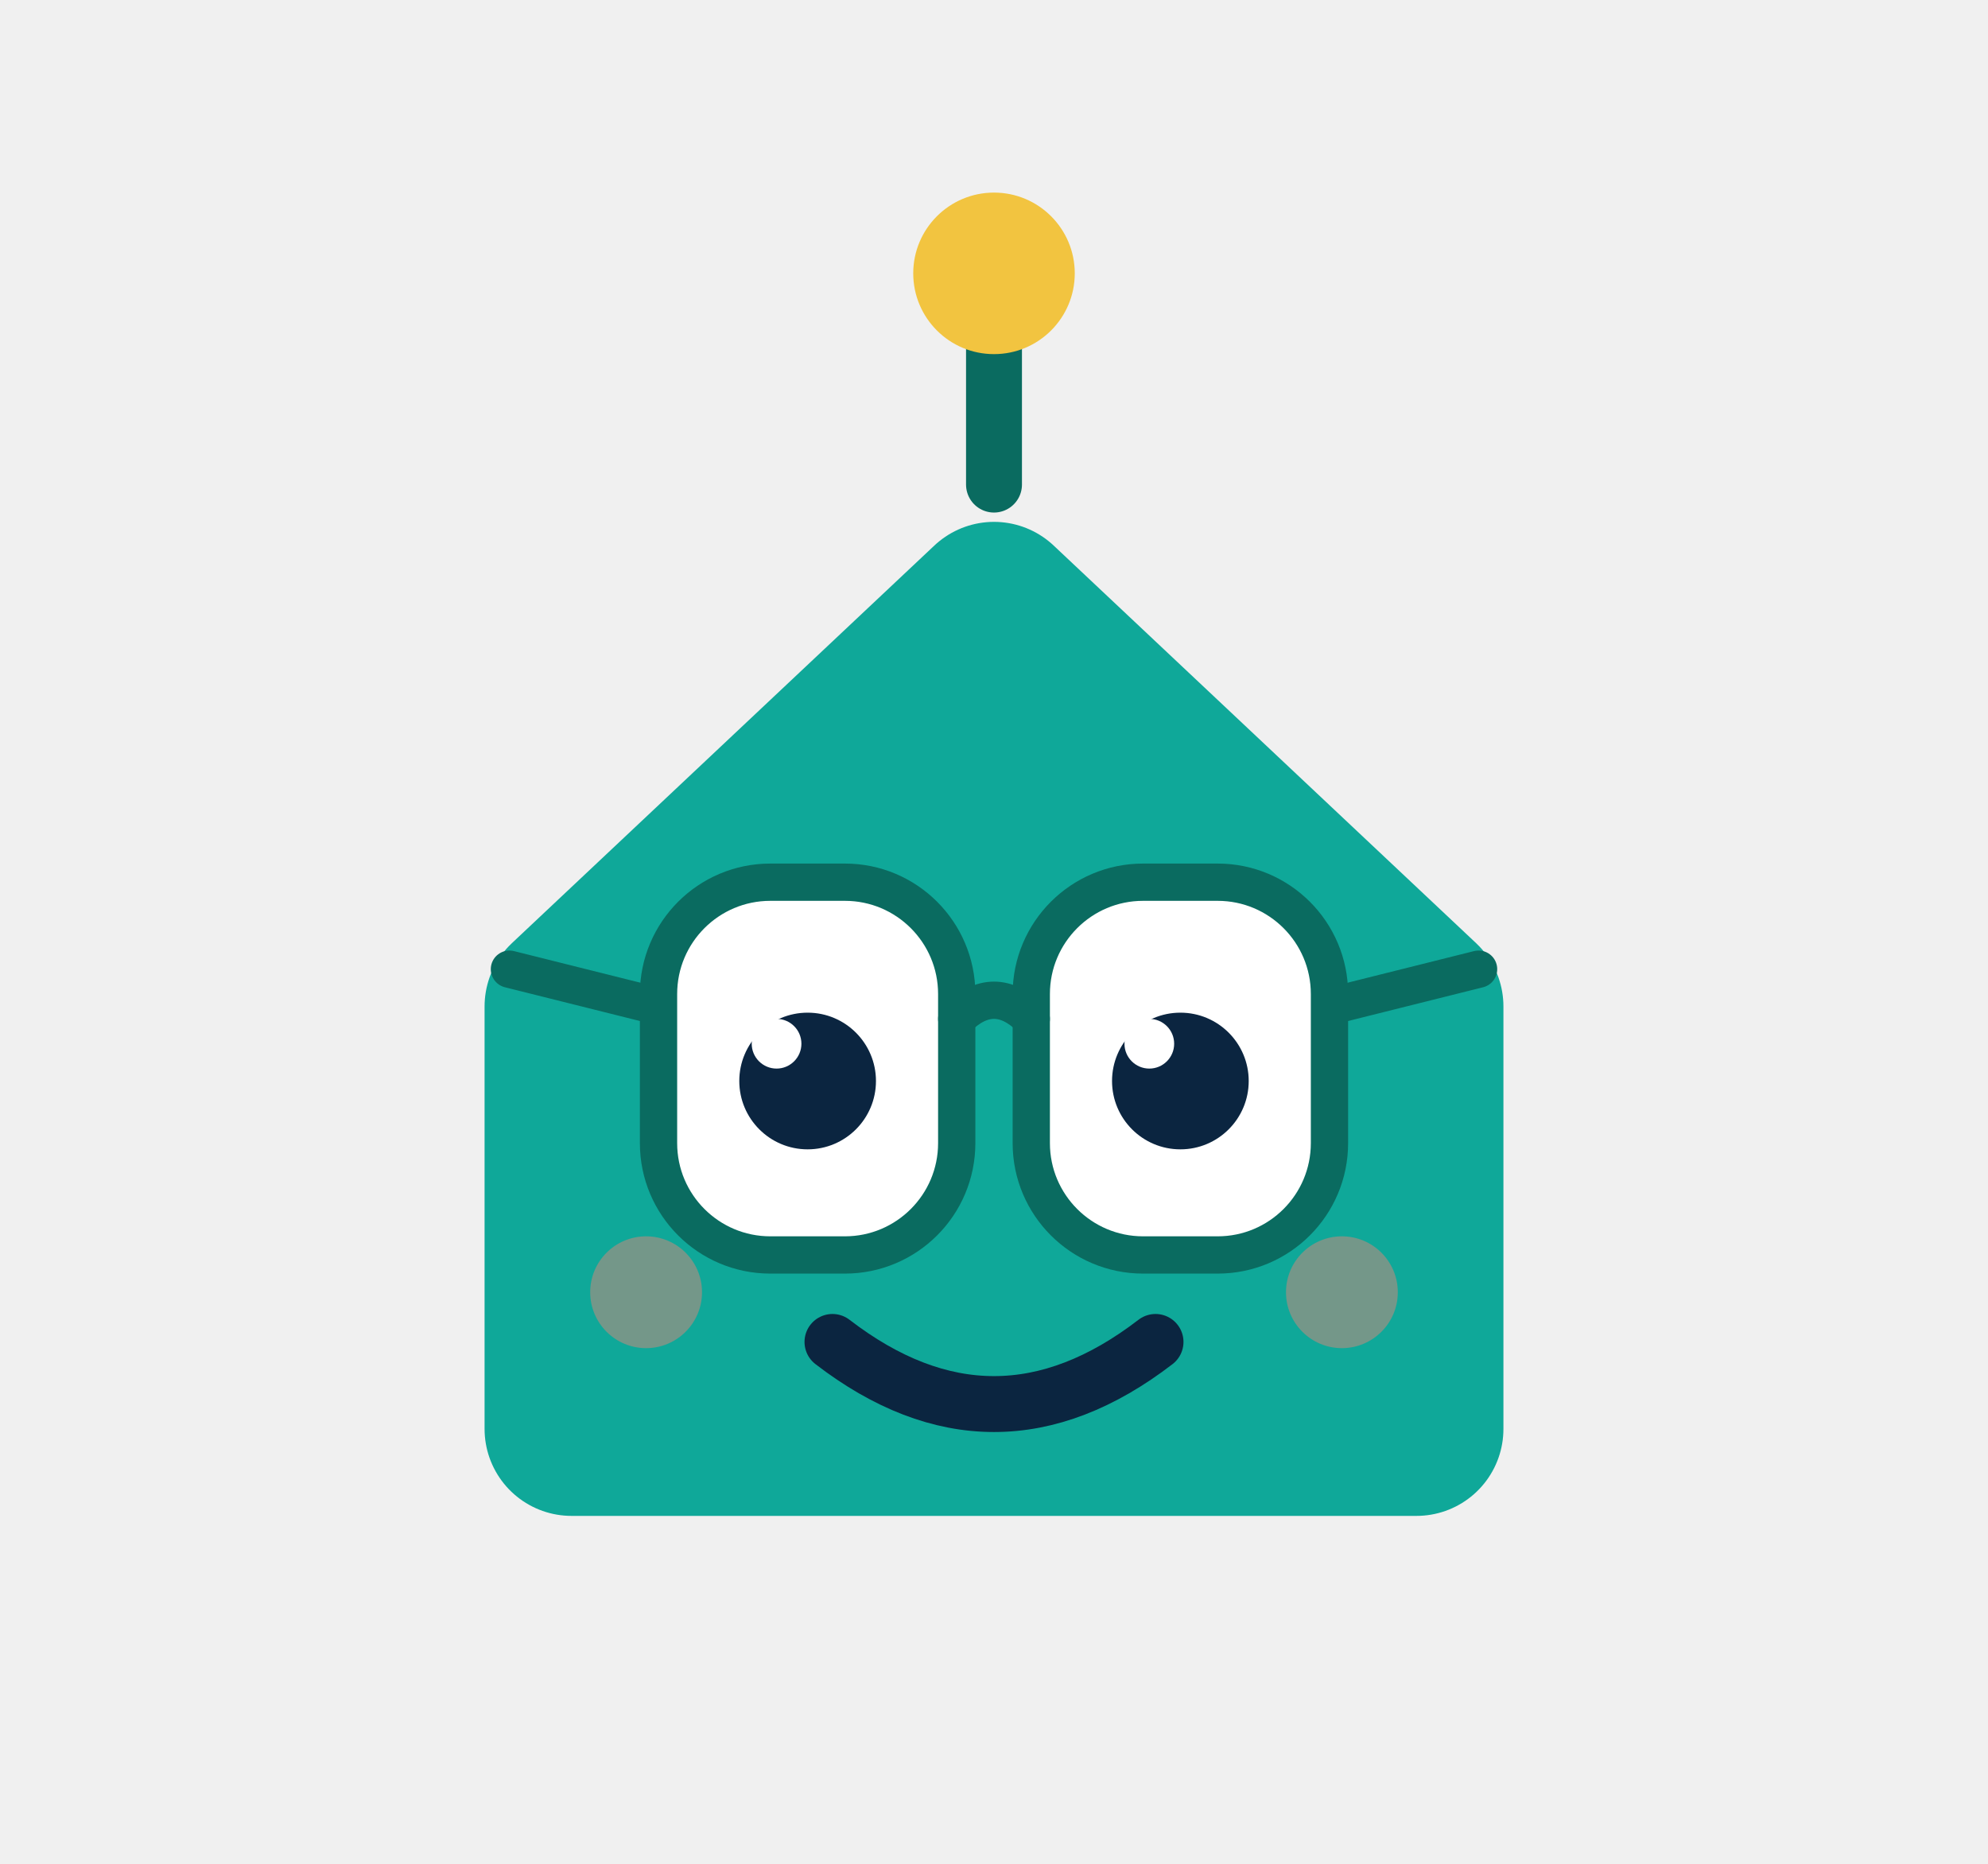
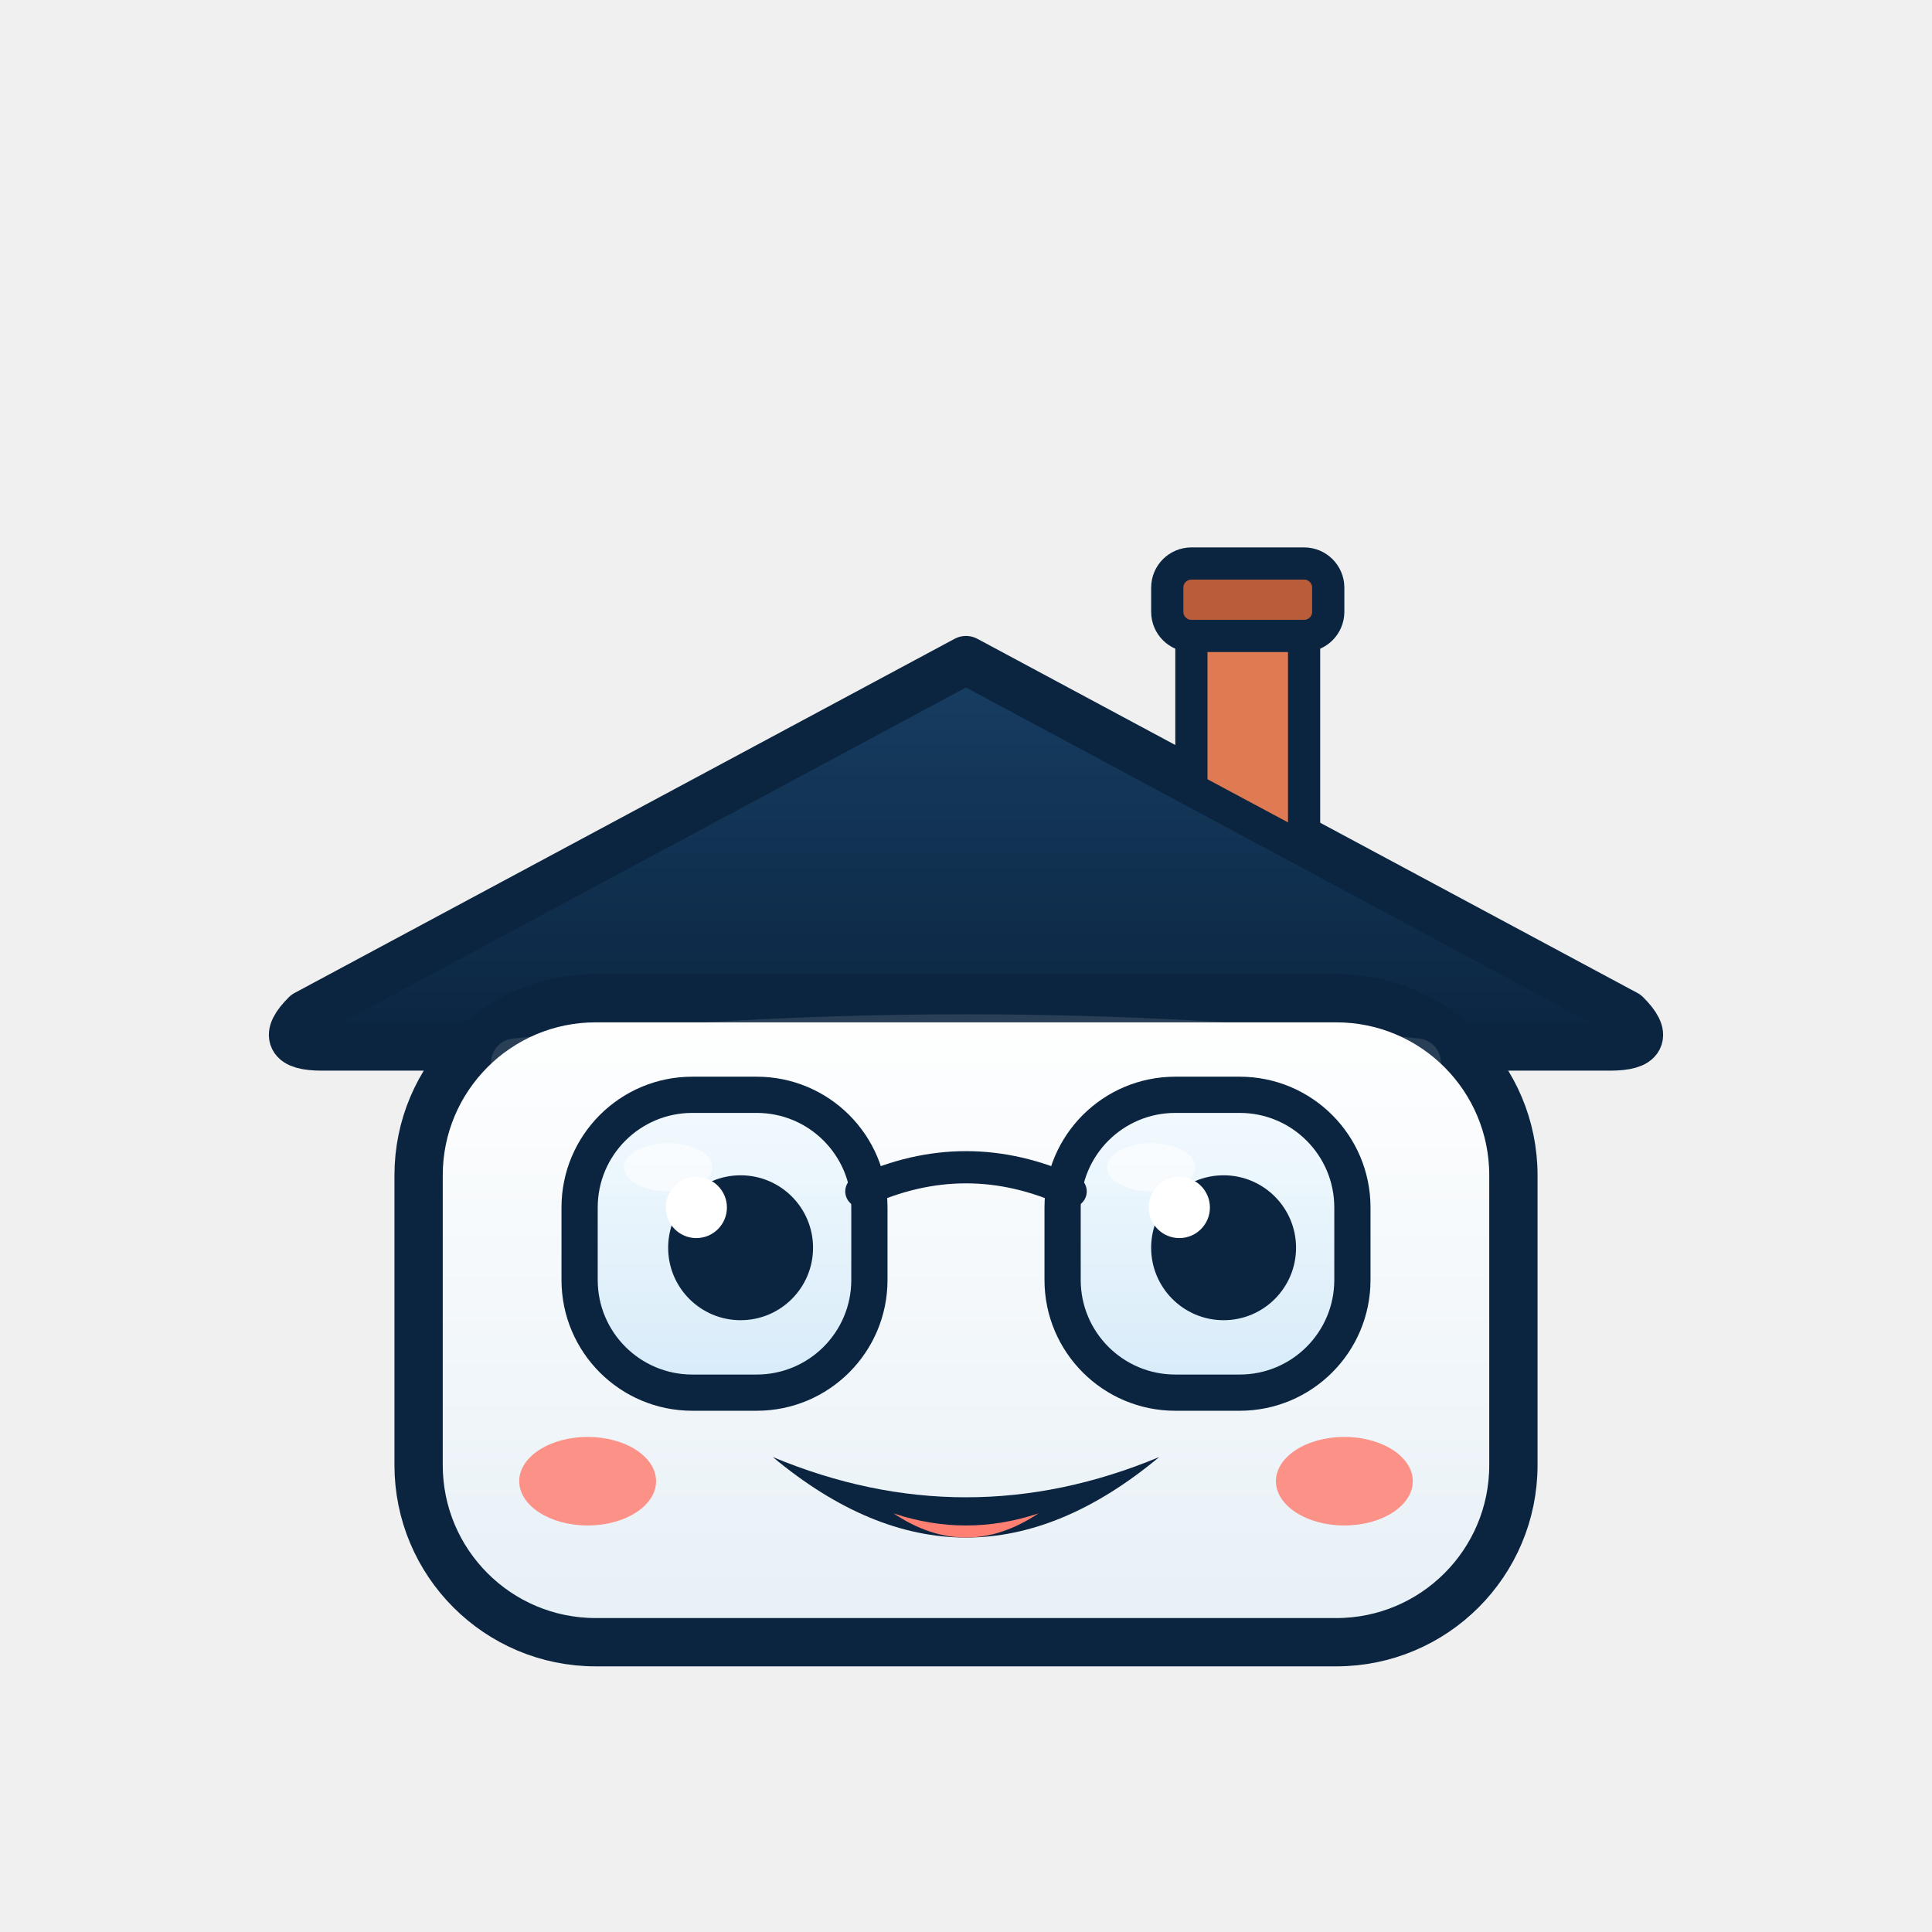
- <svg xmlns="http://www.w3.org/2000/svg" viewBox="40 15 160 150">
-   <style>
-     @keyframes a1-wiggle{0%,70%,100%{transform:rotate(0deg)}8%{transform:rotate(9deg)}20%{transform:rotate(-7deg)}32%{transform:rotate(4deg)}44%{transform:rotate(-2deg)}56%{transform:rotate(1deg)}}
-     .antenna{transform-box:fill-box;transform-origin:50% 100%;animation:a1-wiggle 3.4s ease-in-out infinite}
-     @keyframes a1-blink{0%,91%,100%{transform:scaleY(1)}94%{transform:scaleY(0.08)}97%{transform:scaleY(1)}}
-     .blink{transform-box:fill-box;transform-origin:center;animation:a1-blink 4.2s linear infinite}
-     @media (prefers-reduced-motion: reduce){.antenna,.blink{animation:none}}
-   </style>
-   <g>
-     <g class="antenna">
-       <path d="M120 54 L120 42" stroke="#0A6B60" stroke-width="4.5" stroke-linecap="round" fill="none" />
-       <circle cx="120" cy="37" r="6.5" fill="#F2C440" />
-     </g>
-     <path d="M86 96 L120 64 L154 96 L154 130 L86 130 Z" fill="#0FA899" stroke="#0FA899" stroke-width="14" stroke-linejoin="round" />
-     <path d="M81 93 L93 96 M147 96 L159 93" stroke="#0A6B60" stroke-width="3" stroke-linecap="round" fill="none" />
-     <rect x="93" y="86" width="24" height="30" rx="9" fill="#FFFFFF" stroke="#0A6B60" stroke-width="3" />
-     <rect x="123" y="86" width="24" height="30" rx="9" fill="#FFFFFF" stroke="#0A6B60" stroke-width="3" />
-     <path d="M117 97 Q120 94 123 97" stroke="#0A6B60" stroke-width="3" stroke-linecap="round" fill="none" />
-     <g class="blink">
-       <circle cx="105" cy="102" r="5.5" fill="#0B2540" />
-       <circle cx="102.5" cy="99" r="2" fill="#FFFFFF" />
-     </g>
-     <g class="blink">
-       <circle cx="135" cy="102" r="5.5" fill="#0B2540" />
-       <circle cx="132.5" cy="99" r="2" fill="#FFFFFF" />
-     </g>
-     <circle cx="92" cy="119" r="4.5" fill="#FF8073" fill-opacity="0.42" />
-     <circle cx="148" cy="119" r="4.5" fill="#FF8073" fill-opacity="0.42" />
-     <path d="M107 123 Q120 133 133 123" stroke="#0B2540" stroke-width="4.5" stroke-linecap="round" fill="none" />
-   </g>
+ <svg xmlns="http://www.w3.org/2000/svg" viewBox="0 0 240 240">
+   <defs>
+     <linearGradient id="fb" x1="0" y1="0" x2="0" y2="1">
+       <stop offset="0" stop-color="#FFFFFF" />
+       <stop offset="1" stop-color="#E7F0F6" />
+     </linearGradient>
+     <linearGradient id="fr" x1="0" y1="0" x2="0" y2="1">
+       <stop offset="0" stop-color="#173E63" />
+       <stop offset="1" stop-color="#0B2540" />
+     </linearGradient>
+     <linearGradient id="fln" x1="0" y1="0" x2="0" y2="1">
+       <stop offset="0" stop-color="#F3FAFE" />
+       <stop offset="1" stop-color="#D7EBF9" />
+     </linearGradient>
+   </defs>
+   <path d="M38 126 L120 82 L202 126 Q206 130 200 130 L40 130 Q34 130 38 126 Z" fill="url(#fr)" stroke="#0B2540" stroke-width="6" stroke-linejoin="round" />
+   <rect x="52" y="124" width="136" height="80" rx="22" fill="url(#fb)" stroke="#0B2540" stroke-width="6" />
+   <path d="M64 132 Q120 126 176 132" stroke="#fff" stroke-width="6" opacity="0.12" fill="none" stroke-linecap="round" />
+   <path d="M148 77 Q148 74 151 74 L159 74 Q162 74 162 77 L162 105.5 L148 98 Z" fill="#E07A52" stroke="#0B2540" stroke-width="4" stroke-linejoin="round" />
+   <rect x="145" y="70" width="20" height="9" rx="3" fill="#B85C39" stroke="#0B2540" stroke-width="4" />
+   <rect x="72" y="136" width="36" height="37" rx="14" fill="url(#fln)" stroke="#0B2540" stroke-width="4.5" />
+   <ellipse cx="83" cy="145" rx="5.5" ry="3" fill="#fff" opacity="0.6" />
+   <rect x="132" y="136" width="36" height="37" rx="14" fill="url(#fln)" stroke="#0B2540" stroke-width="4.5" />
+   <ellipse cx="143" cy="145" rx="5.5" ry="3" fill="#fff" opacity="0.6" />
+   <path d="M107 148 Q120 142 133 148" fill="none" stroke="#0B2540" stroke-width="4" stroke-linecap="round" />
+   <circle cx="92" cy="155" r="9" fill="#0B2540" />
+   <circle cx="86.5" cy="150" r="3.8" fill="#fff" />
+   <circle cx="152" cy="155" r="9" fill="#0B2540" />
+   <circle cx="146.5" cy="150" r="3.8" fill="#fff" />
+   <ellipse cx="73" cy="184" rx="8.5" ry="5.5" fill="#FF8073" opacity="0.85" />
+   <ellipse cx="167" cy="184" rx="8.5" ry="5.5" fill="#FF8073" opacity="0.85" />
+   <path d="M96 181 Q120 201 144 181 Q120 191 96 181 Z" fill="#0B2540" />
+   <path d="M111 188 Q120 194 129 188 Q120 191 111 188 Z" fill="#FF8073" />
</svg>
